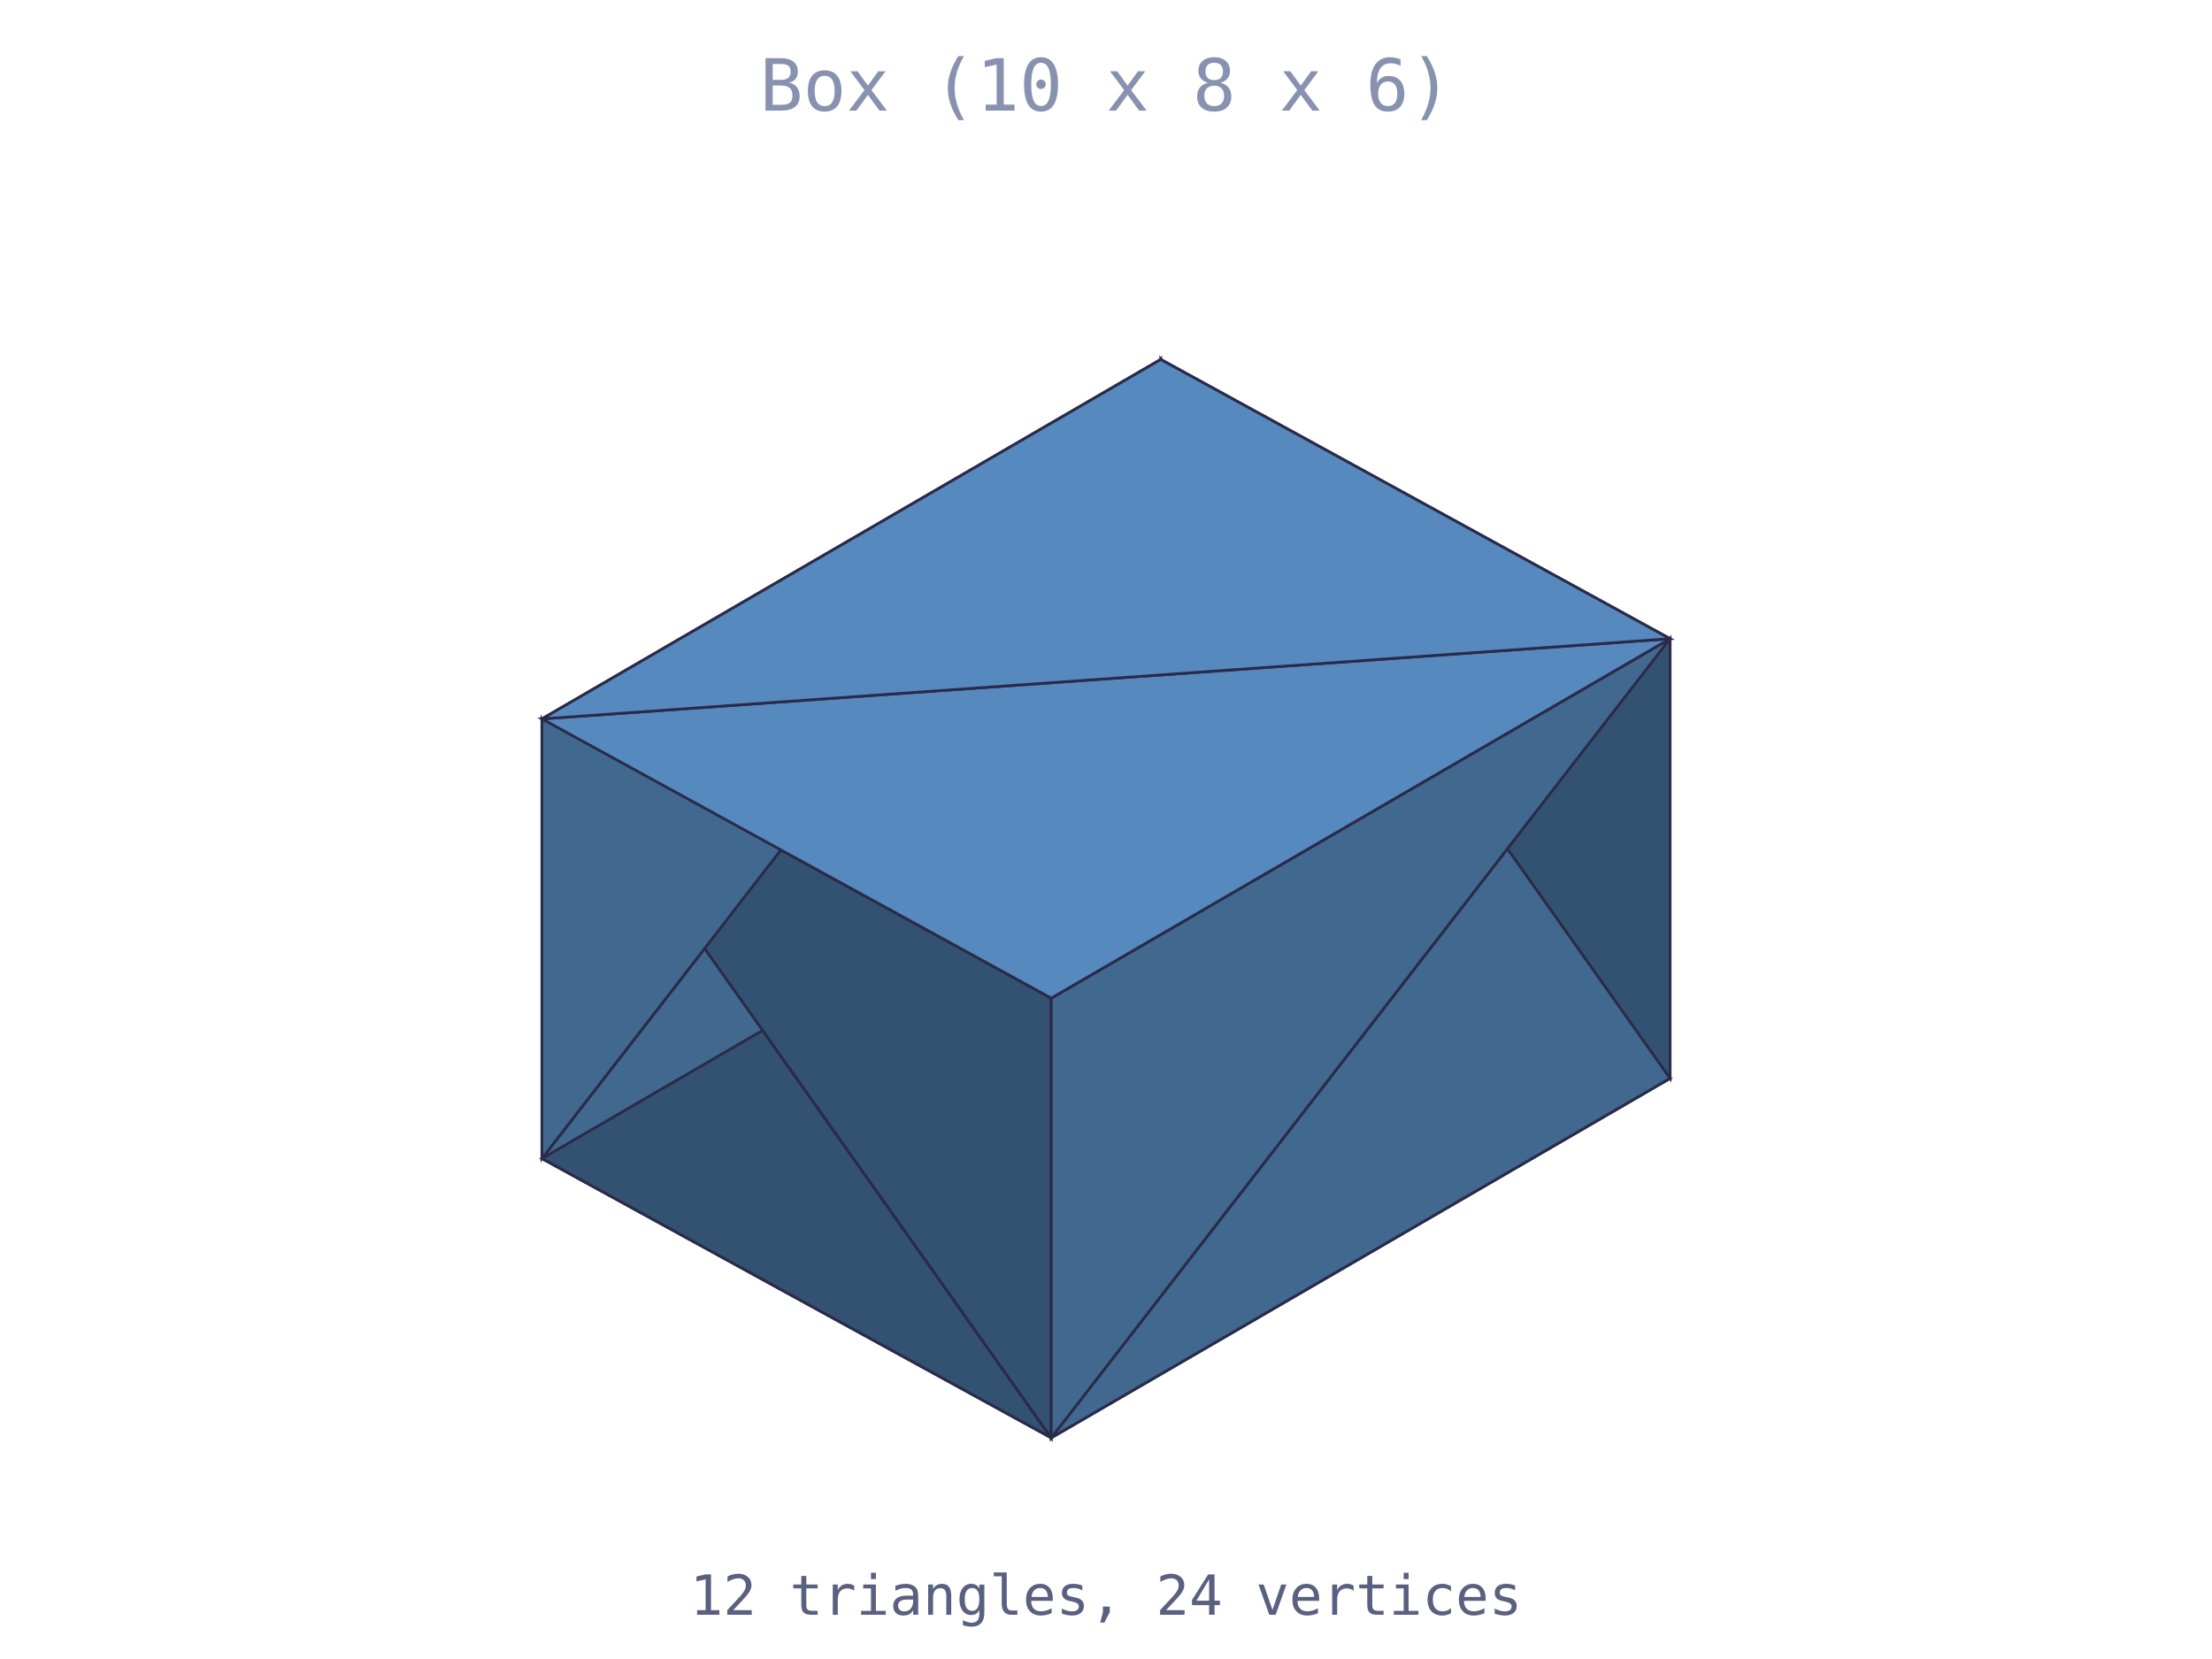
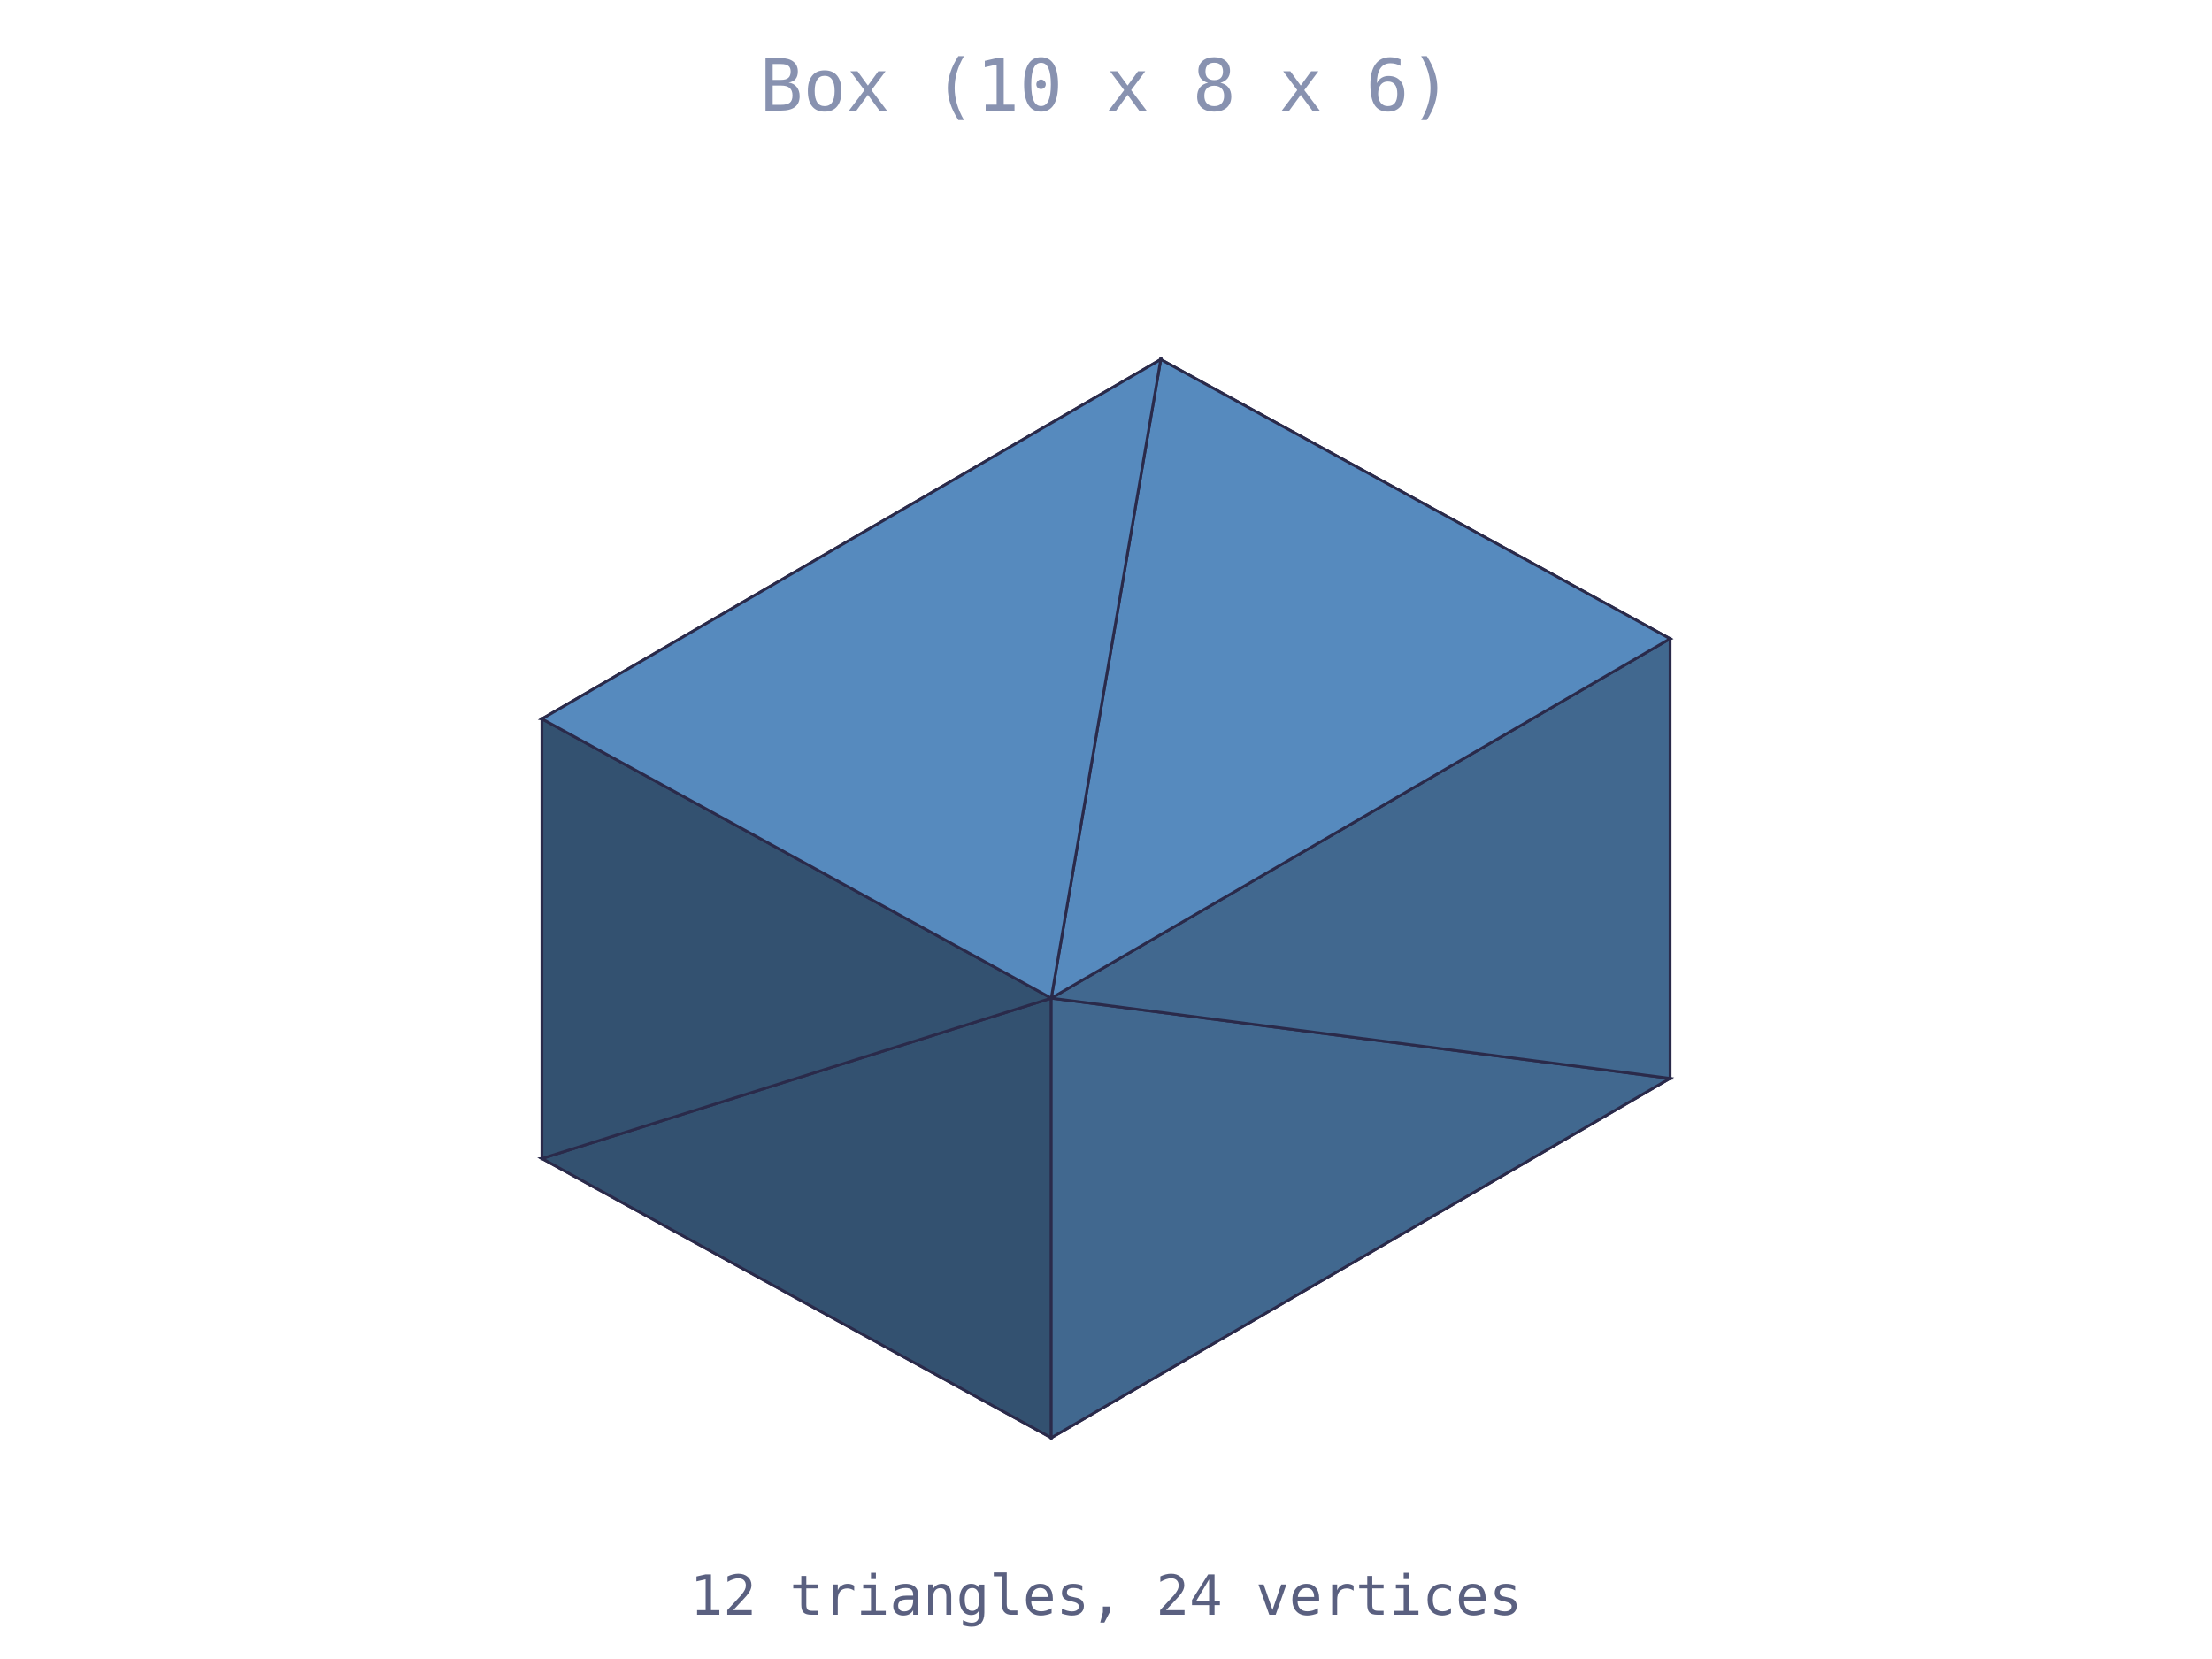
<svg xmlns="http://www.w3.org/2000/svg" width="400" height="300" style="background:#1a1a2e">
  <text x="200" y="20" font-family="monospace" font-size="13" fill="#8892b0" text-anchor="middle">Box (10 x 8 x 6)</text>
-   <polygon points="190.1,260.0 302.0,195.0 209.9,144.5" fill="rgb(86,138,190)" stroke="#2a2a4a" stroke-width="0.5" />
-   <polygon points="190.1,260.0 209.9,144.5 98.0,209.5" fill="rgb(86,138,190)" stroke="#2a2a4a" stroke-width="0.5" />
-   <polygon points="190.1,260.0 98.0,209.5 98.0,130.0" fill="rgb(51,81,112)" stroke="#2a2a4a" stroke-width="0.5" />
-   <polygon points="302.0,195.0 209.9,65.0 209.9,144.5" fill="rgb(51,81,112)" stroke="#2a2a4a" stroke-width="0.5" />
-   <polygon points="190.1,260.0 302.0,115.5 302.0,195.0" fill="rgb(65,104,143)" stroke="#2a2a4a" stroke-width="0.5" />
-   <polygon points="98.0,209.5 209.9,144.5 209.9,65.0" fill="rgb(65,104,143)" stroke="#2a2a4a" stroke-width="0.5" />
-   <polygon points="190.1,260.0 98.0,130.0 190.1,180.5" fill="rgb(51,81,112)" stroke="#2a2a4a" stroke-width="0.5" />
-   <polygon points="302.0,195.0 302.0,115.5 209.9,65.0" fill="rgb(51,81,112)" stroke="#2a2a4a" stroke-width="0.5" />
-   <polygon points="190.1,260.0 190.1,180.5 302.0,115.5" fill="rgb(65,104,143)" stroke="#2a2a4a" stroke-width="0.5" />
-   <polygon points="98.0,209.5 209.9,65.0 98.0,130.0" fill="rgb(65,104,143)" stroke="#2a2a4a" stroke-width="0.5" />
-   <polygon points="302.0,115.5 190.1,180.5 98.0,130.0" fill="rgb(86,138,190)" stroke="#2a2a4a" stroke-width="0.5" />
-   <polygon points="302.0,115.5 98.0,130.0 209.9,65.0" fill="rgb(86,138,190)" stroke="#2a2a4a" stroke-width="0.5" />
+   <polygon points="98.0,209.5 190.1,260.0 302.0,195.0" fill="rgb(86,138,190)" stroke="#2a2a4a" stroke-width="0.5" />
+   <polygon points="302.0,195.0 209.9,144.5 98.0,209.5" fill="rgb(86,138,190)" stroke="#2a2a4a" stroke-width="0.5" />
+   <polygon points="190.1,180.5 190.1,260.0 98.0,209.5" fill="rgb(51,81,112)" stroke="#2a2a4a" stroke-width="0.5" />
+   <polygon points="209.9,144.5 302.0,195.0 302.0,115.5" fill="rgb(51,81,112)" stroke="#2a2a4a" stroke-width="0.5" />
+   <polygon points="302.0,195.0 190.1,260.0 190.1,180.5" fill="rgb(65,104,143)" stroke="#2a2a4a" stroke-width="0.5" />
+   <polygon points="98.0,130.0 98.0,209.5 209.9,144.5" fill="rgb(65,104,143)" stroke="#2a2a4a" stroke-width="0.5" />
+   <polygon points="98.0,209.5 98.0,130.0 190.1,180.5" fill="rgb(51,81,112)" stroke="#2a2a4a" stroke-width="0.5" />
+   <polygon points="302.0,115.5 209.9,65.0 209.9,144.5" fill="rgb(51,81,112)" stroke="#2a2a4a" stroke-width="0.5" />
+   <polygon points="190.1,180.5 302.0,115.5 302.0,195.0" fill="rgb(65,104,143)" stroke="#2a2a4a" stroke-width="0.5" />
+   <polygon points="209.9,144.5 209.9,65.0 98.0,130.0" fill="rgb(65,104,143)" stroke="#2a2a4a" stroke-width="0.5" />
+   <polygon points="209.9,65.0 302.0,115.5 190.1,180.5" fill="rgb(86,138,190)" stroke="#2a2a4a" stroke-width="0.5" />
+   <polygon points="190.1,180.5 98.0,130.0 209.9,65.0" fill="rgb(86,138,190)" stroke="#2a2a4a" stroke-width="0.5" />
  <text x="200" y="292" font-family="monospace" font-size="10" fill="#5a6080" text-anchor="middle">12 triangles, 24 vertices</text>
</svg>
